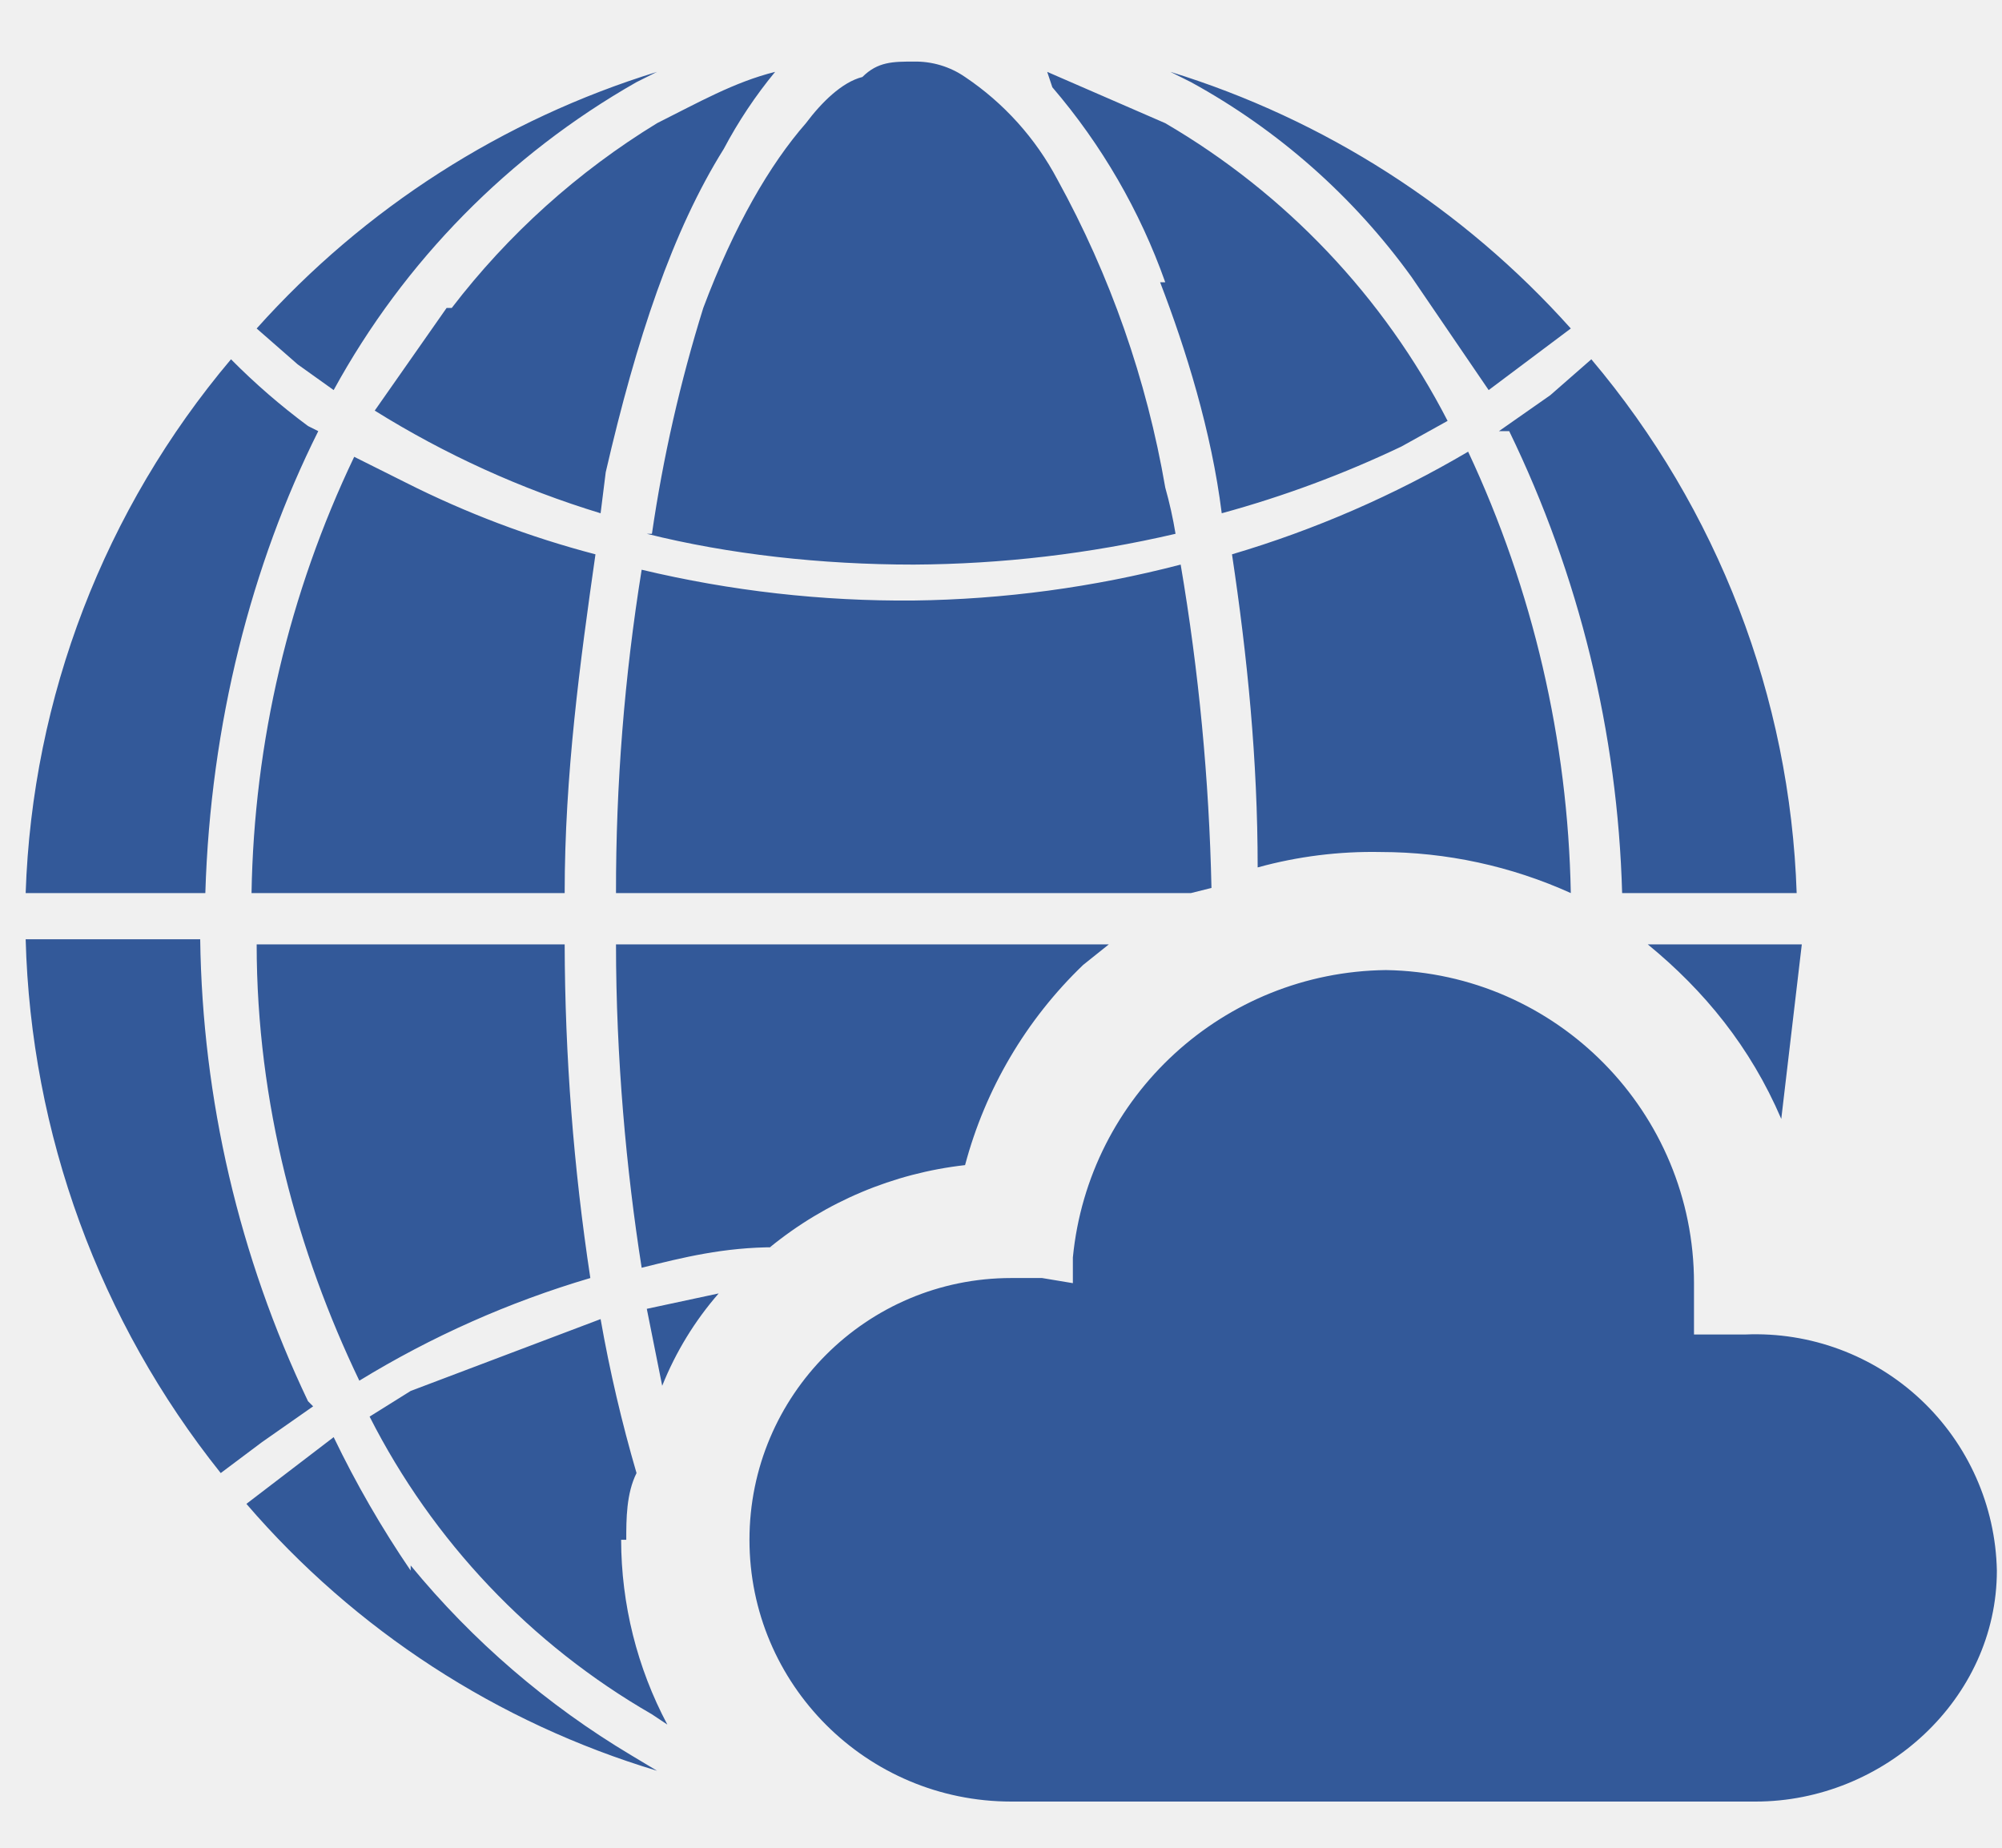
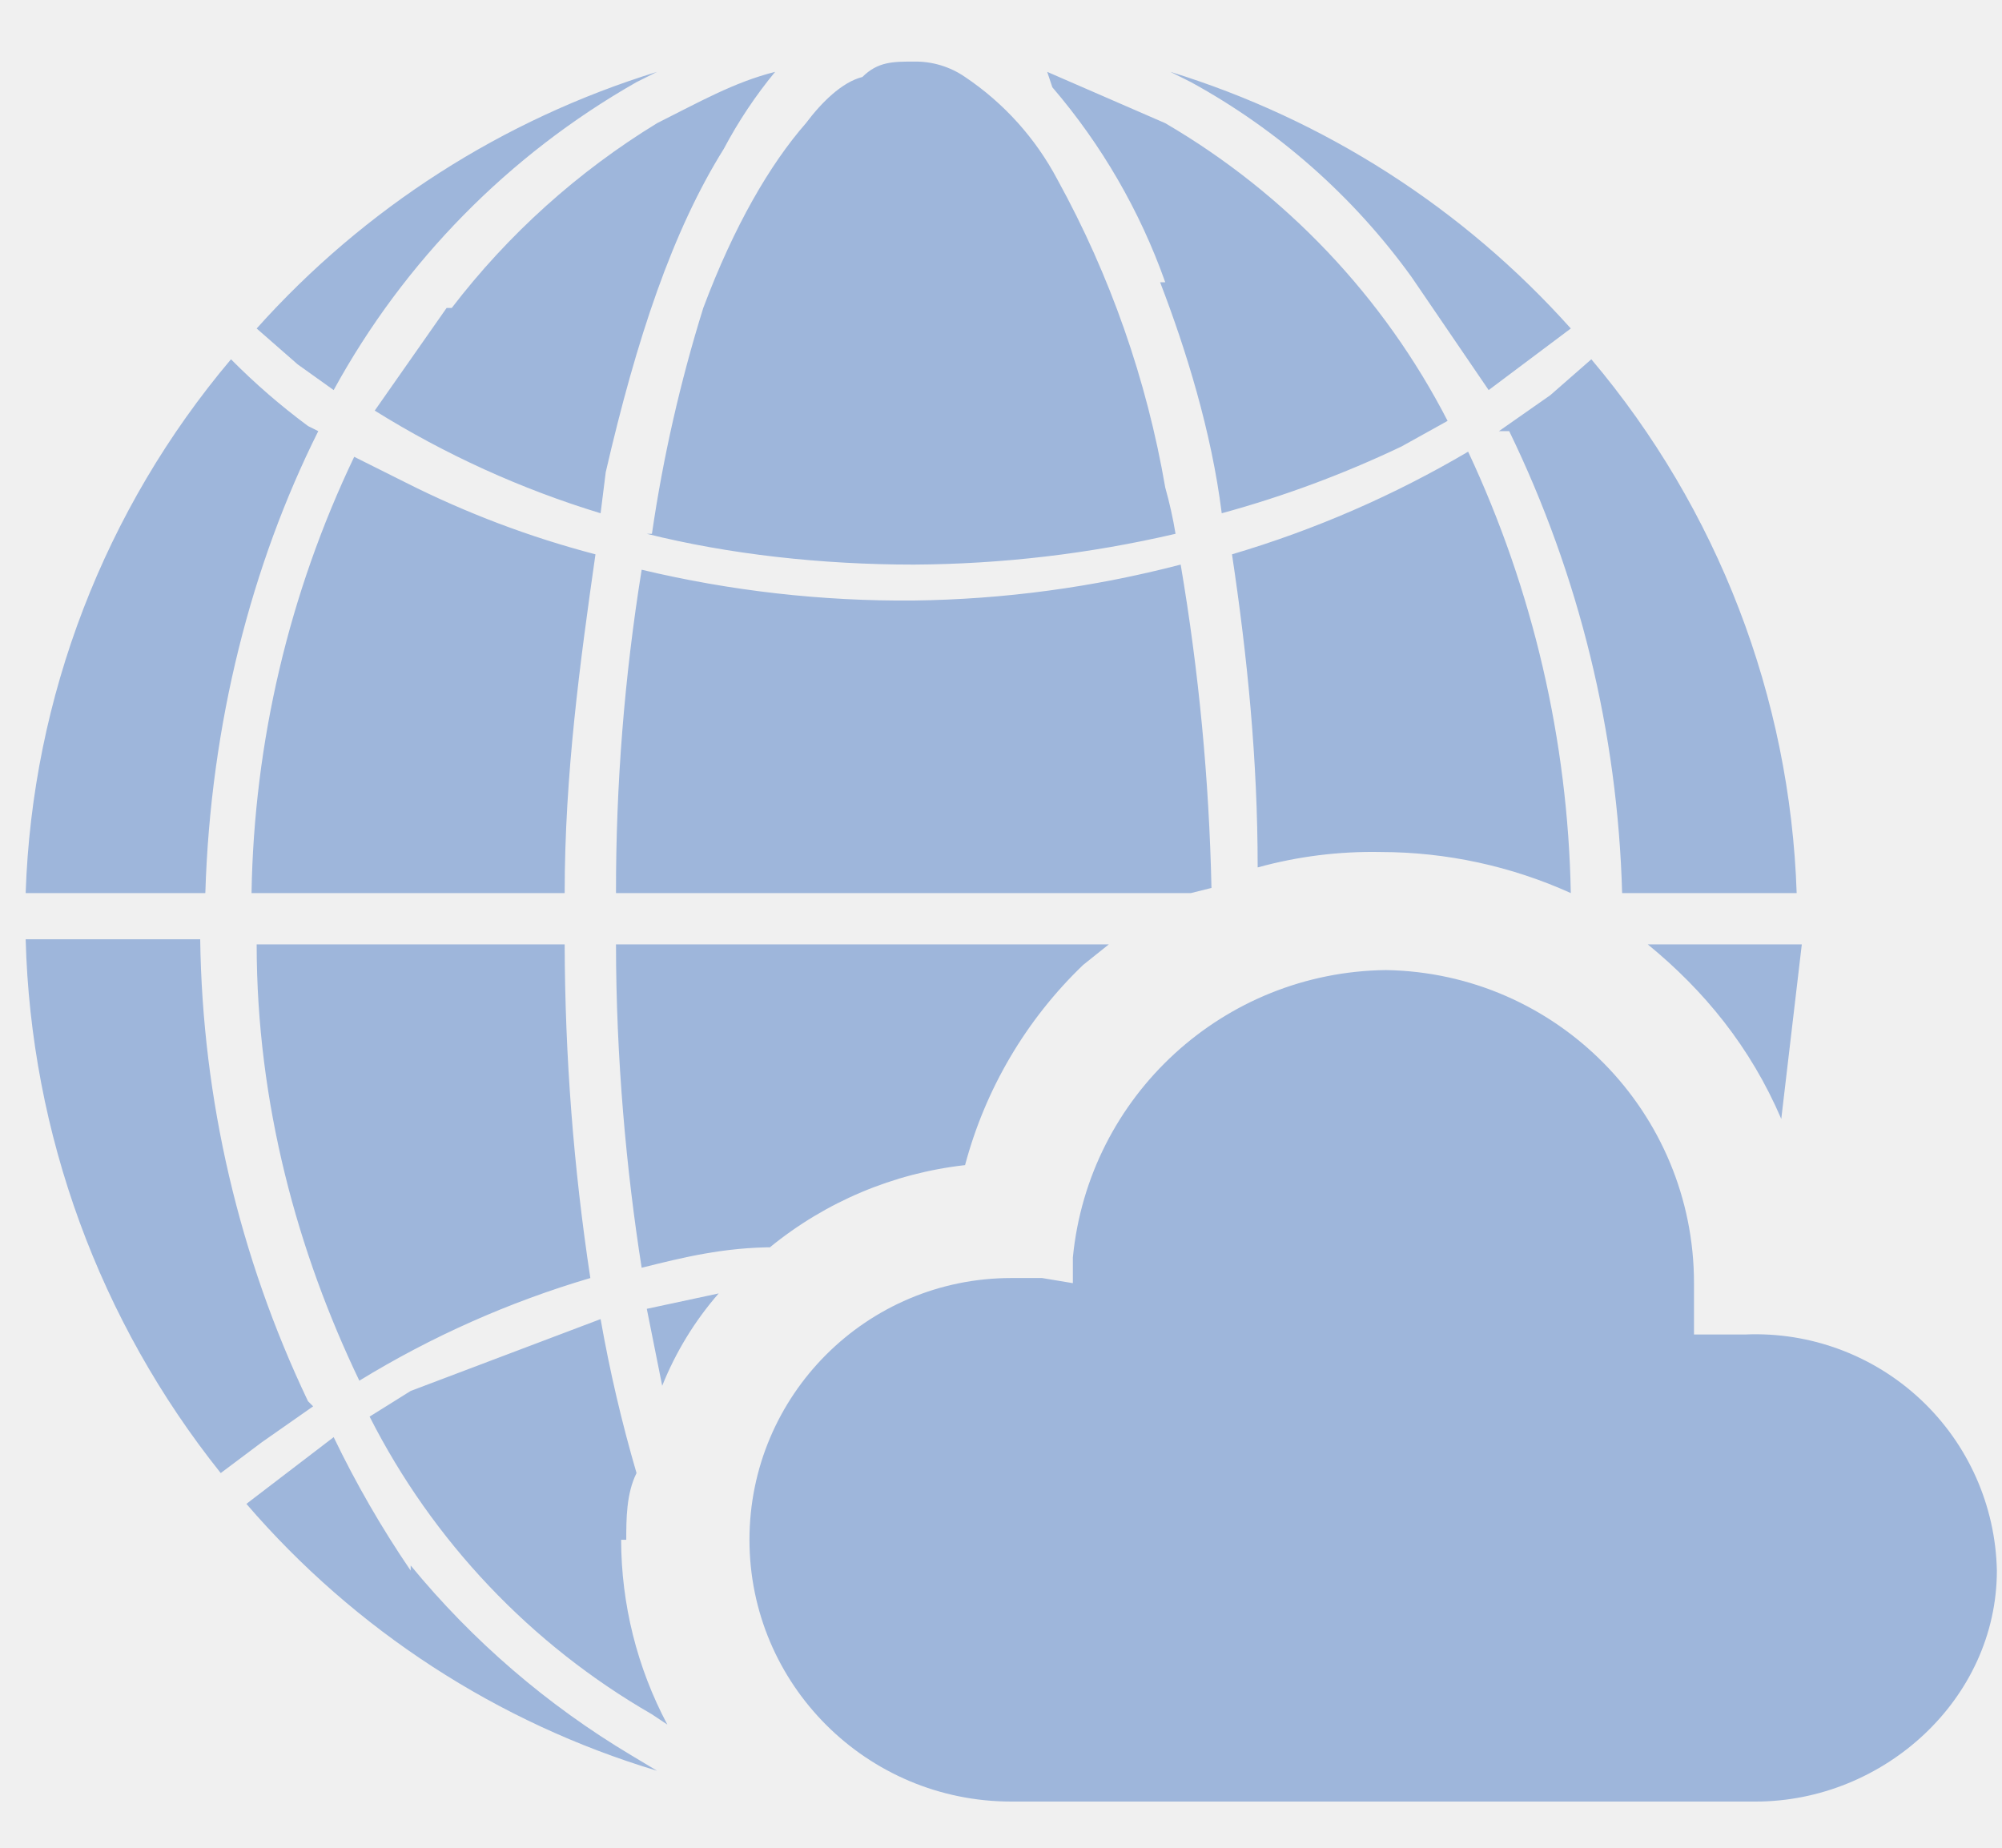
<svg xmlns="http://www.w3.org/2000/svg" fill="none" viewBox="0 0 39 36">
-   <g fill="#335999" clip-path="url(#a)">
+   <g fill="#9EB6DB" clip-path="url(#a)">
    <path d="M38.9 30.6A4.7 4.7 0 0 0 34 26h-1v-1a6.1 6.1 0 0 0-6-6.1 6.2 6.2 0 0 0-6.1 5.6v.5l-.6-.1h-.6a5.1 5.1 0 0 0 0 10.2h14.5c2.5 0 4.7-2 4.7-4.5Zm-26.3-5.1.2 1 .1.5a6.3 6.3 0 0 1 1.1-1.8l-1.4.3Zm10-20c.5 1.3 1 2.9 1.2 4.5a21 21 0 0 0 3.5-1.3l.9-.5a14.3 14.3 0 0 0-5.5-5.8l-2.3-1 .1.3a12 12 0 0 1 2.2 3.8Zm6.8 2.9a22 22 0 0 1 2.2 9H35A17 17 0 0 0 31 7l-.8.7-1 .7Zm-1.9-3L29 7.6l1.6-1.2a17.3 17.3 0 0 0-7.8-5l.4.2a13 13 0 0 1 4.3 3.8Zm4.6 13c1.1.9 2 2 2.6 3.4l.4-3.4h-3Zm-1.5-1a21.2 21.2 0 0 0-2-8.6 20.5 20.5 0 0 1-4.6 2c.3 2 .5 4 .5 6.1a8.4 8.4 0 0 1 2.4-.3 9 9 0 0 1 3.7.8Zm-12.8-5.7a22 22 0 0 1-5.3-.6 39.2 39.2 0 0 0-.5 6.3h11.2l.4-.1A43.2 43.2 0 0 0 23 11a21.7 21.7 0 0 1-5.2.7ZM15 24.3a7.3 7.3 0 0 1 3.8-1.6 8.4 8.4 0 0 1 2.3-3.9l.5-.4H12c0 2.2.2 4.4.5 6.3.8-.2 1.6-.4 2.6-.4Zm-9 3a21.6 21.6 0 0 1-2.1-9H.5a17.4 17.4 0 0 0 3.8 10.4l.8-.6 1-.7Zm0-19A13 13 0 0 1 4.5 7a17 17 0 0 0-4 10.4H4c.1-3.3.9-6.4 2.2-9Zm2 22.3A20 20 0 0 1 6.5 28l-1.7 1.3a17 17 0 0 0 8 5.2l-.5-.3A16.5 16.5 0 0 1 8 30.5Zm4.6-20.2c1.6.4 3.4.6 5.2.6a23 23 0 0 0 5.1-.6 8.2 8.2 0 0 0-.2-.9 19.2 19.2 0 0 0-2.1-6 5.5 5.5 0 0 0-1.8-2 1.7 1.7 0 0 0-1-.3c-.4 0-.7 0-1 .3-.4.1-.8.5-1.1.9-.7.8-1.4 2-2 3.6a28.7 28.7 0 0 0-1 4.4ZM12.2 30c0-.4 0-.9.2-1.3a28 28 0 0 1-.7-3L8 27.1l-.8.5a14 14 0 0 0 5.5 5.8l.3.2a7.7 7.7 0 0 1-.9-3.6ZM6.5 7.6a15.4 15.4 0 0 1 5.9-6l.4-.2a17.3 17.3 0 0 0-7.8 5l.8.7.7.5ZM8.7 6 7.3 8a18.5 18.5 0 0 0 4.4 2l.1-.8c.6-2.6 1.3-4.7 2.3-6.3a8.9 8.9 0 0 1 1-1.5c-.8.2-1.5.6-2.3 1a14.7 14.7 0 0 0-4 3.6ZM5 18.4c0 3.1.8 6 2 8.5a18.8 18.8 0 0 1 4.5-2 44 44 0 0 1-.5-6.5H5Zm2.9-9-1-.5a20.5 20.5 0 0 0-2 8.5H11c0-2.3.3-4.5.6-6.6a18.7 18.7 0 0 1-3.7-1.4Z" />
  </g>
  <defs>
    <clipPath id="a">
      <path fill="#fff" d="M0 0h38.4v35H0z" transform="translate(.5 .2)" />
    </clipPath>
  </defs>
</svg>
